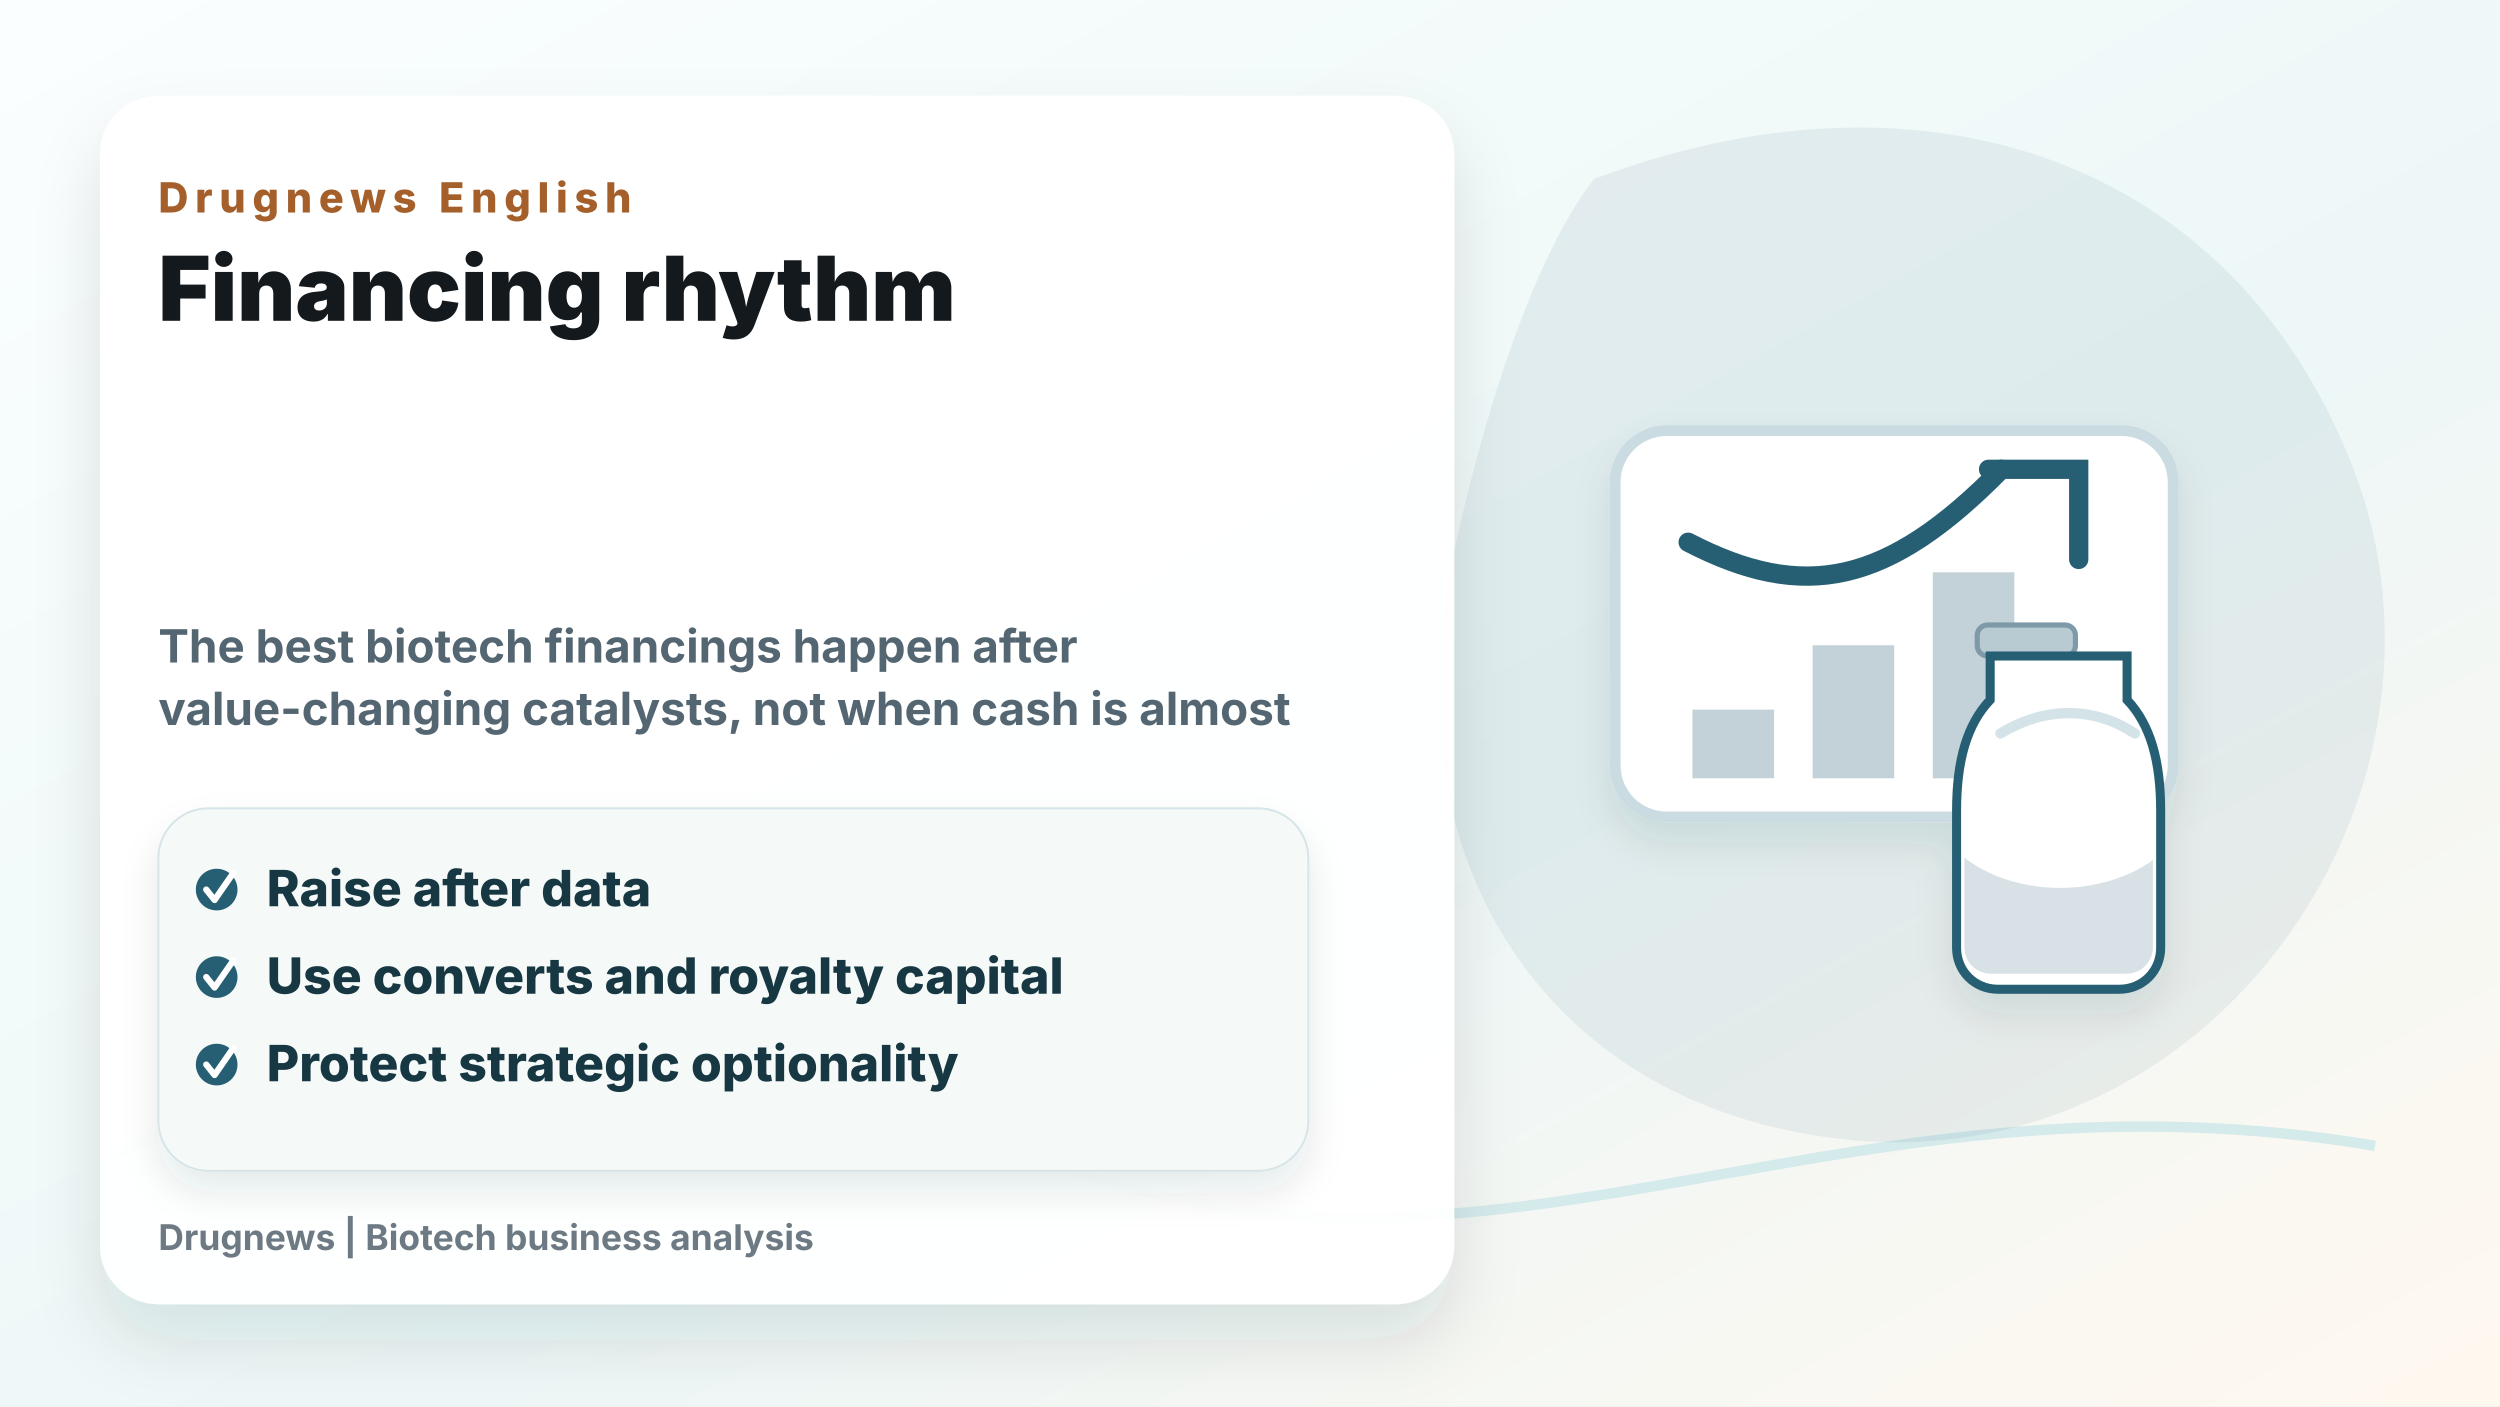
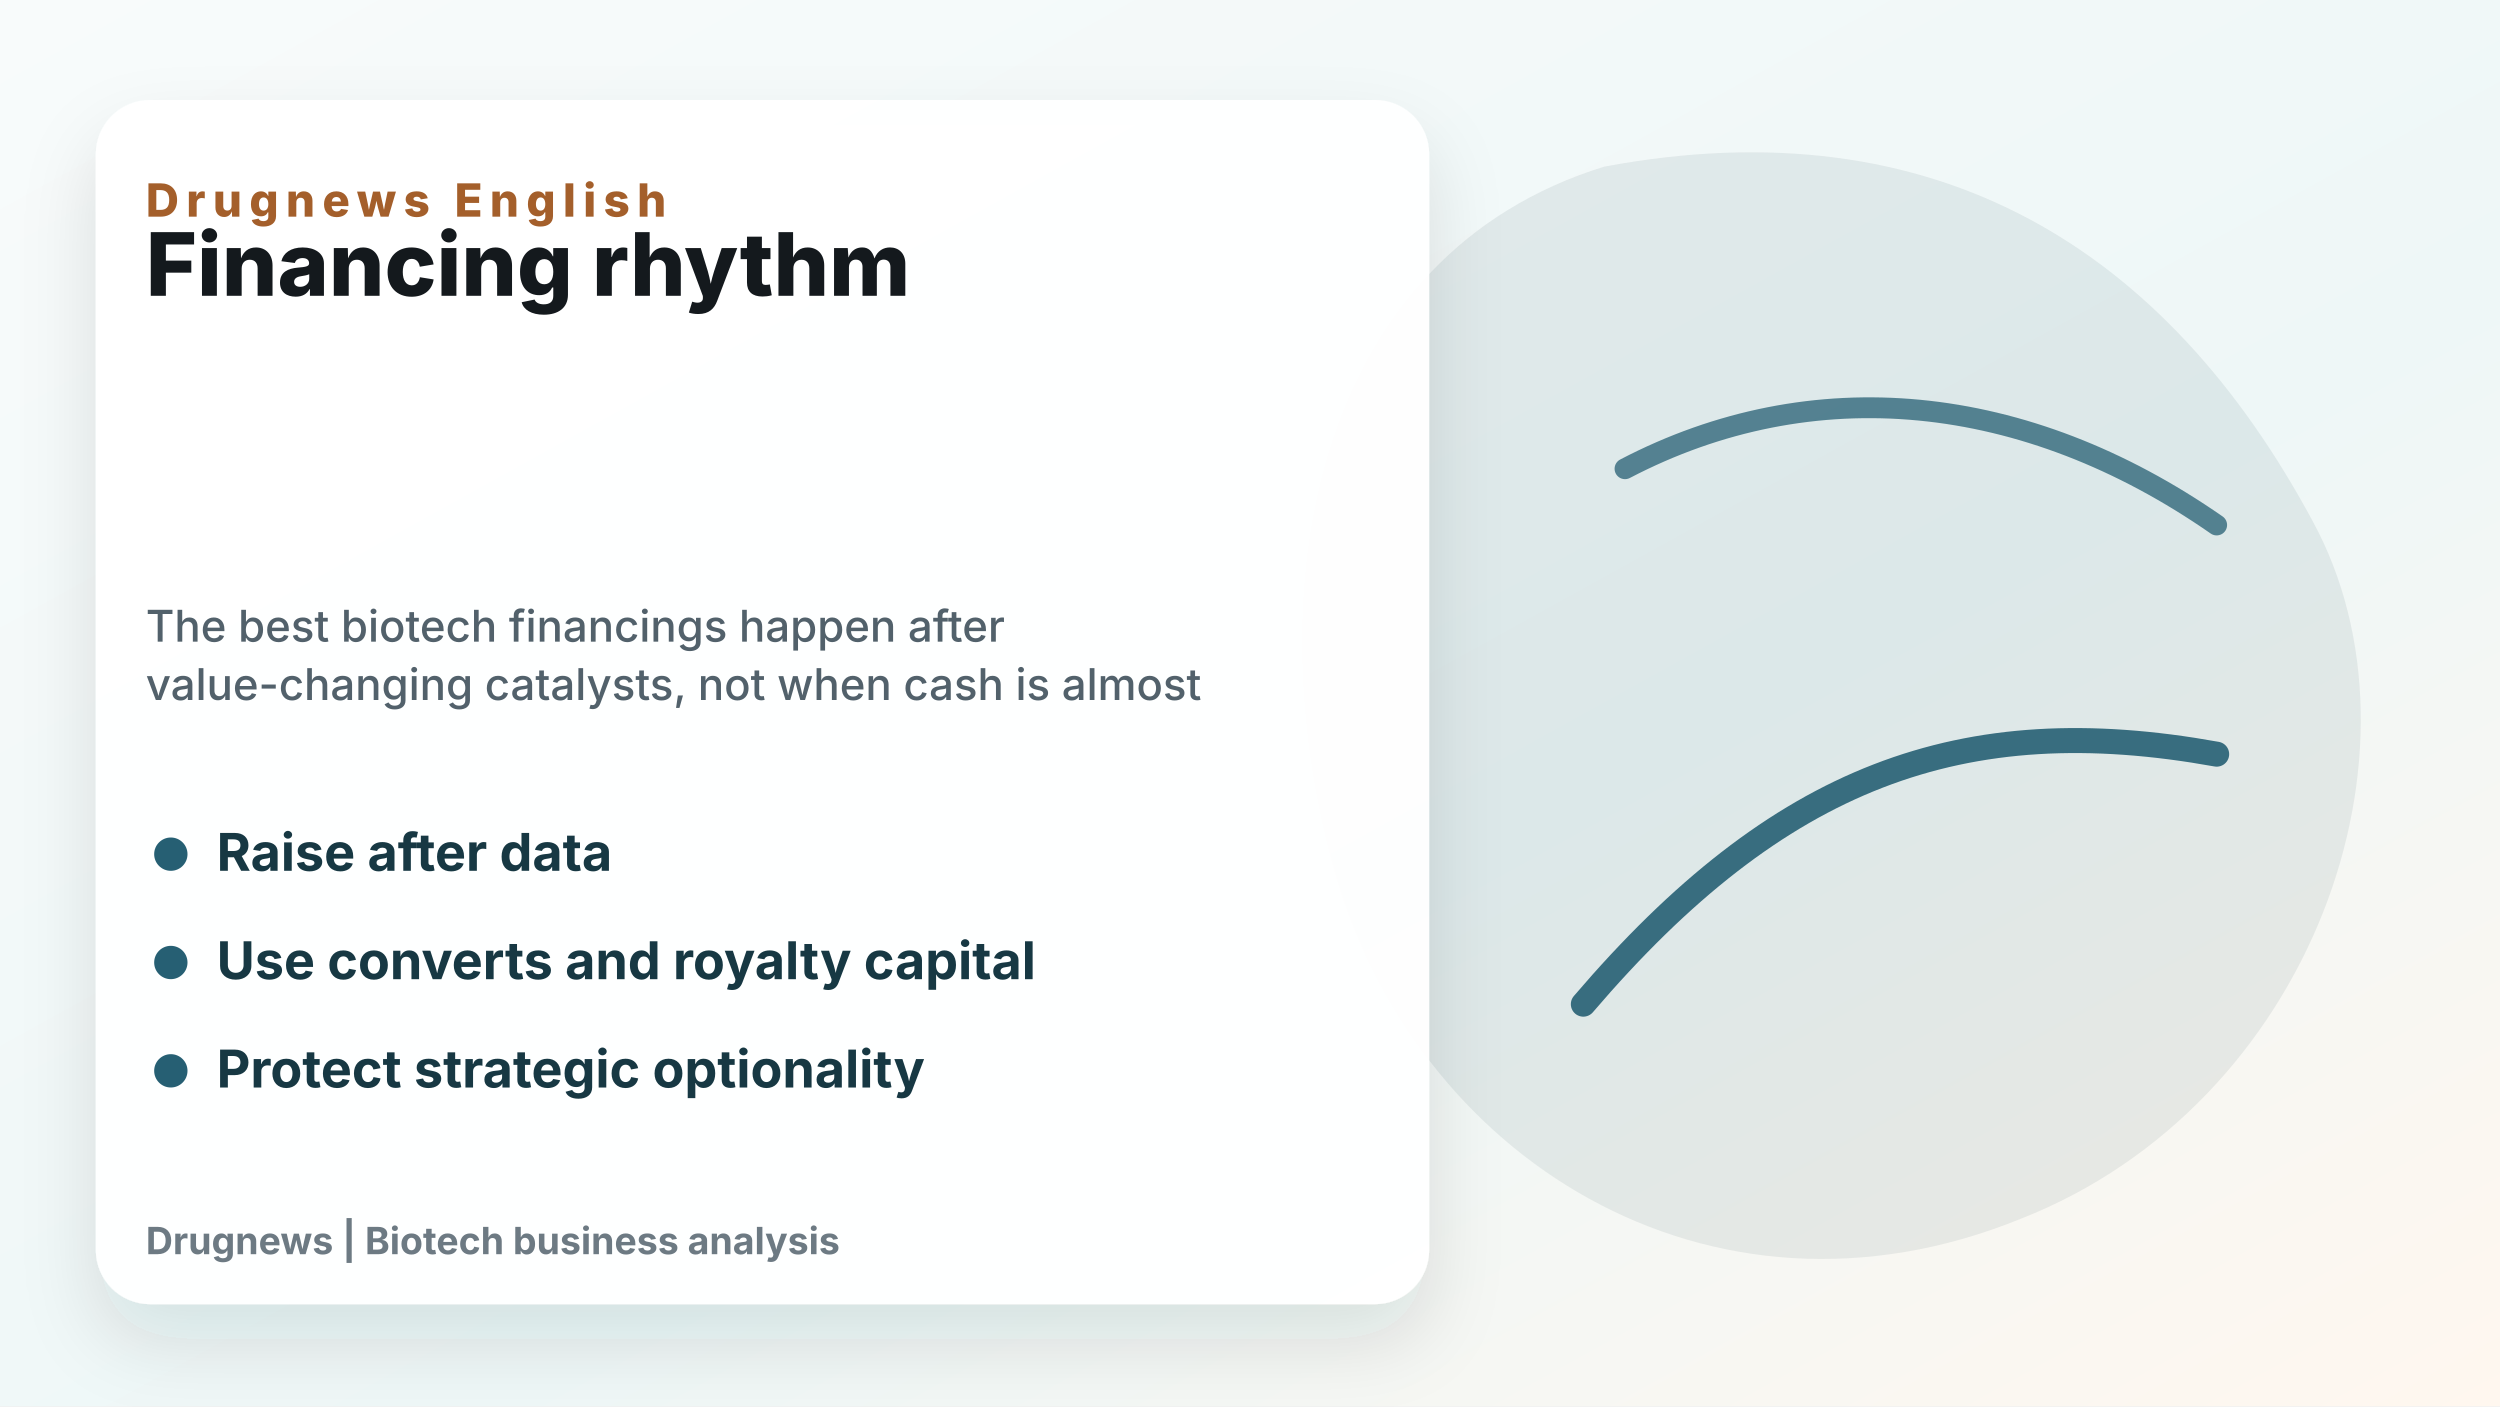
<svg xmlns="http://www.w3.org/2000/svg" width="1200" height="675" viewBox="0 0 1200 675" role="img" aria-label="Financing rhythm">
  <defs>
    <linearGradient id="bg" x1="0" y1="0" x2="1" y2="1">
-       <stop offset="0%" stop-color="#fbfefe" />
-       <stop offset="58%" stop-color="#edf7f7" />
-       <stop offset="100%" stop-color="#fff8ef" />
+       <stop offset="0%" stop-color="#f8fbfb" />
+       <stop offset="60%" stop-color="#eef7f7" />
+       <stop offset="100%" stop-color="#fff7ef" />
    </linearGradient>
    <filter id="shadow" x="-20%" y="-20%" width="140%" height="140%">
-       <feDropShadow dx="0" dy="18" stdDeviation="16" flood-color="#12313c" flood-opacity="0.12" />
-     </filter>
-     <filter id="soft" x="-20%" y="-20%" width="140%" height="140%">
-       <feDropShadow dx="0" dy="10" stdDeviation="9" flood-color="#12313c" flood-opacity="0.10" />
+       <feDropShadow dx="0" dy="18" stdDeviation="18" flood-color="#12313c" flood-opacity="0.12" />
    </filter>
  </defs>
  <style>
-     .label{font:800 20px Inter,Arial,sans-serif;letter-spacing:.16em;text-transform:uppercase;fill:#a45f2b}
-     .title{font:850 43px Inter,Arial,sans-serif;fill:#14191d}
-     .subtitle{font:650 22px Inter,Arial,sans-serif;fill:#536671}
-     .point{font:800 24px Inter,Arial,sans-serif;fill:#173843}
-     .small{font:750 17px Inter,Arial,sans-serif;fill:#6d7a83}
+     .label{font:800 22px Inter,Arial,sans-serif;letter-spacing:.16em;text-transform:uppercase;fill:#a45f2b}
+     .title{font:800 42px Inter,Arial,sans-serif;fill:#14191d}
+     .subtitle{font:500 21px Inter,Arial,sans-serif;fill:#52616b}
+     .point{font:750 25px Inter,Arial,sans-serif;fill:#173843}
+     .small{font:700 18px Inter,Arial,sans-serif;fill:#6d7a83}
  </style>
  <rect width="1200" height="675" fill="url(#bg)" />
-   <path d="M55 555 C237 464 382 524 535 568 C734 626 891 508 1140 550" fill="none" stroke="#cfe7ea" stroke-width="5" opacity=".85" />
-   <path d="M765 86 C918 28 1065 72 1126 216 C1195 376 1064 566 886 547 C736 531 667 405 697 269 C716 181 741 117 765 86Z" fill="#265f73" opacity=".08" />
+   <path d="M770 80 C930 50 1040 120 1110 250 C1170 360 1110 530 970 585 C820 646 678 555 640 416 C602 276 634 122 770 80Z" fill="#12313c" opacity="0.08" />
+   <path d="M760 482 C854 372 942 340 1064 362" fill="none" stroke="#265f73" stroke-width="12" stroke-linecap="round" opacity=".9" />
+   <path d="M780 225 C870 178 972 188 1064 252" fill="none" stroke="#265f73" stroke-width="10" stroke-linecap="round" opacity=".75" />
  <g filter="url(#shadow)">
-     <rect x="48" y="46" width="650" height="580" rx="28" fill="#fff" opacity=".96" />
+     <rect x="46" y="48" width="640" height="578" rx="26" fill="#fff" opacity=".95" />
  </g>
-   <text x="76" y="102" class="label">Drugnews English</text>
-   <text x="76" y="154" class="title" text-anchor="start">Financing rhythm</text>
-   <text x="76" y="318" class="subtitle" text-anchor="start">The best biotech financings happen after</text>
-   <text x="76" y="348" class="subtitle" text-anchor="start">value-changing catalysts, not when cash is almost</text>
-   <g filter="url(#soft)">
-     <rect x="76" y="388" width="552" height="174" rx="24" fill="#f5faf9" stroke="#d8e5e8" />
+   <text x="70" y="104" class="label">Drugnews English</text>
+   <text x="70" y="142" class="title">Financing rhythm</text>
+   <text x="70" y="308" class="subtitle">The best biotech financings happen after</text>
+   <text x="70" y="336" class="subtitle">value-changing catalysts, not when cash is almost</text>
+   <g>
+     <circle cx="82" cy="410" r="8" fill="#265f73" />
+     <text x="104" y="418" class="point">Raise after data</text>
  </g>
  <g>
-     <circle cx="104" cy="427" r="10" fill="#265f73" />
-     <path d="M99 427 l4 5 l9 -13" fill="none" stroke="#fff" stroke-width="3" stroke-linecap="round" stroke-linejoin="round" />
-     <text x="128" y="435" class="point">Raise after data</text>
+     <circle cx="82" cy="462" r="8" fill="#265f73" />
+     <text x="104" y="470" class="point">Use converts and royalty capital</text>
  </g>
  <g>
-     <circle cx="104" cy="469" r="10" fill="#265f73" />
-     <path d="M99 469 l4 5 l9 -13" fill="none" stroke="#fff" stroke-width="3" stroke-linecap="round" stroke-linejoin="round" />
-     <text x="128" y="477" class="point">Use converts and royalty capital</text>
+     <circle cx="82" cy="514" r="8" fill="#265f73" />
+     <text x="104" y="522" class="point">Protect strategic optionality</text>
  </g>
-   <g>
-     <circle cx="104" cy="511" r="10" fill="#265f73" />
-     <path d="M99 511 l4 5 l9 -13" fill="none" stroke="#fff" stroke-width="3" stroke-linecap="round" stroke-linejoin="round" />
-     <text x="128" y="519" class="point">Protect strategic optionality</text>
-   </g>
-   <text x="76" y="600" class="small">Drugnews | Biotech business analysis</text>
-   <g filter="url(#soft)">
-     <g transform="translate(765 182) scale(1.03)">
-       <rect x="10" y="24" width="260" height="180" rx="24" fill="#fff" stroke="#cadbe2" stroke-width="5" />
-       <path d="M48 156 h34v28H48zM104 126h34v58h-34zM160 92h34v92h-34z" fill="#265f73" opacity=".28" stroke="#265f73" stroke-width="4" />
-       <path d="M44 76 c54 28 93 20 146-34" fill="none" stroke="#265f73" stroke-width="9" stroke-linecap="round" />
-       <path d="M184 42 h42v42" fill="none" stroke="#265f73" stroke-width="9" stroke-linecap="round" />
-     </g>
-     <g transform="translate(928 300) scale(0.62)">
-       <rect x="34" y="0" width="76" height="24" rx="8" fill="#b8cbd3" stroke="#7e99a7" stroke-width="4" />
-       <path d="M44 24 v34 c-18 19-26 47-26 86v106c0 18 14 32 32 32h94c18 0 32-14 32-32v-106c0-39-8-67-26-86V24z" fill="#fff" stroke="#265f73" stroke-width="7" />
-       <path d="M24 180 c38 30 104 32 146 2v67c0 12-9 21-21 21h-104c-12 0-21-9-21-21z" fill="#265f73" opacity=".18" />
-       <path d="M52 84 c36-22 74-20 104 0" fill="none" stroke="#d4e3e8" stroke-width="8" stroke-linecap="round" />
-     </g>
-   </g>
+   <text x="70" y="602" class="small">Drugnews | Biotech business analysis</text>
</svg>
